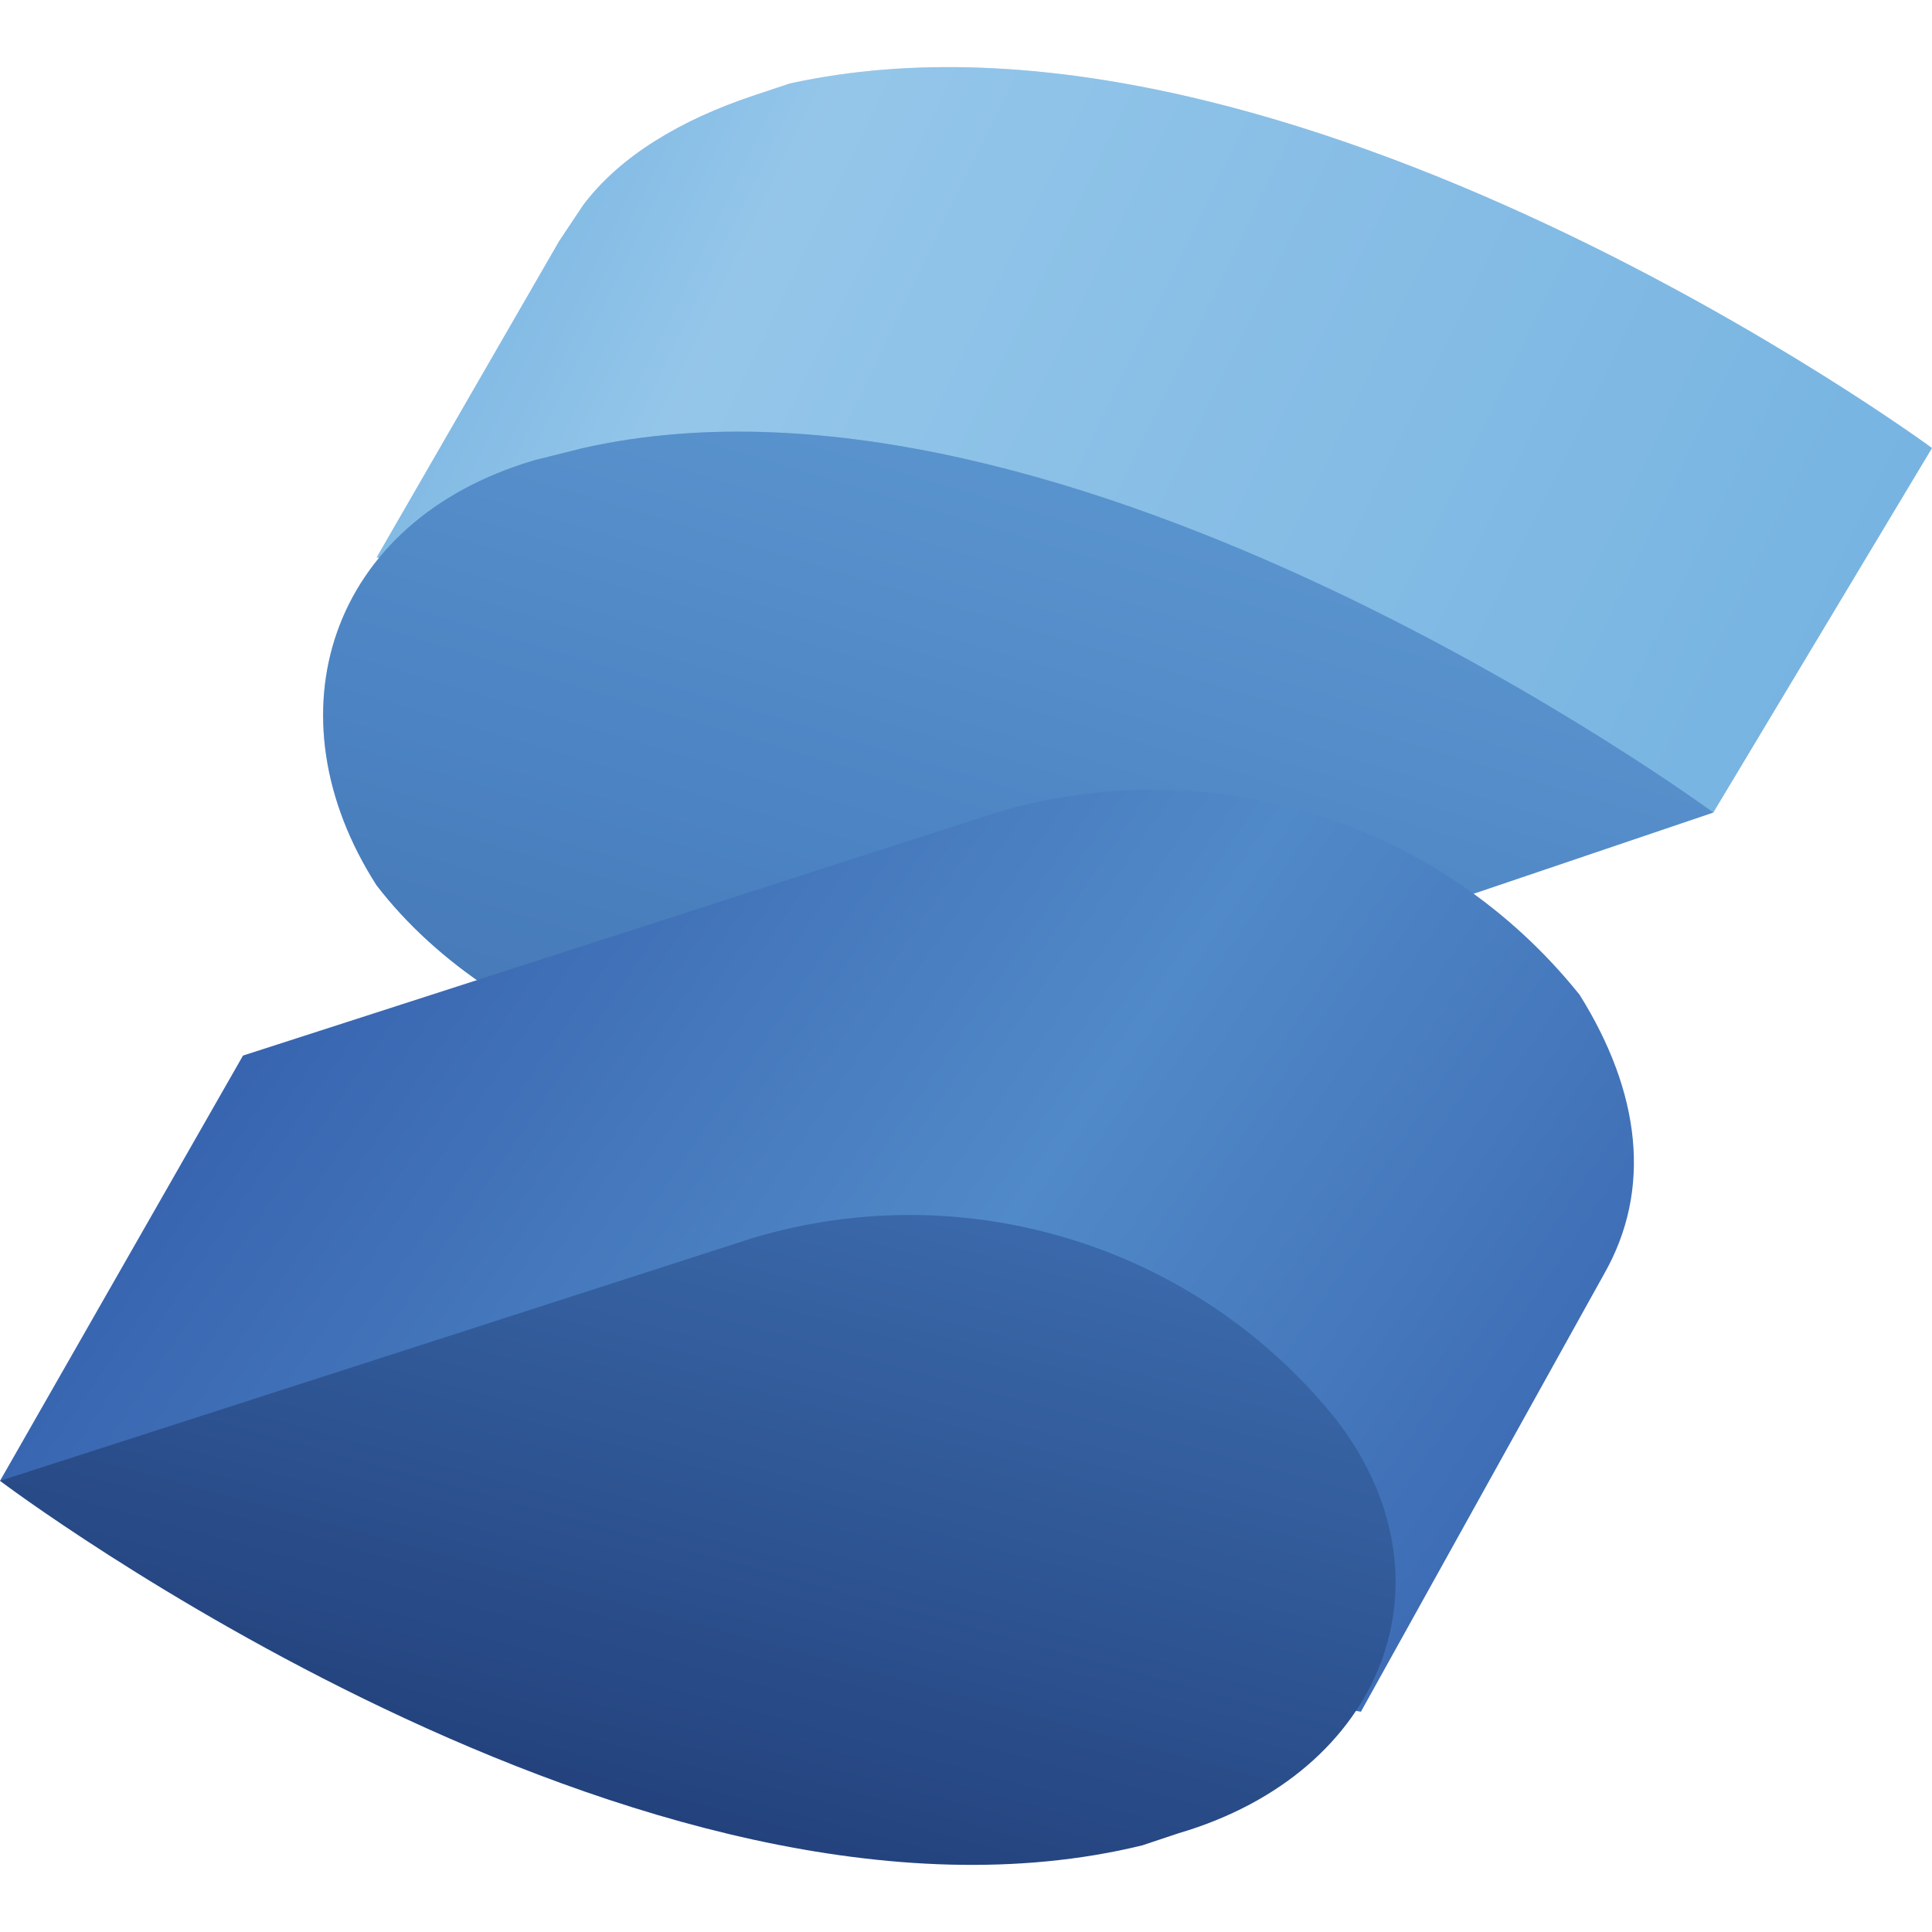
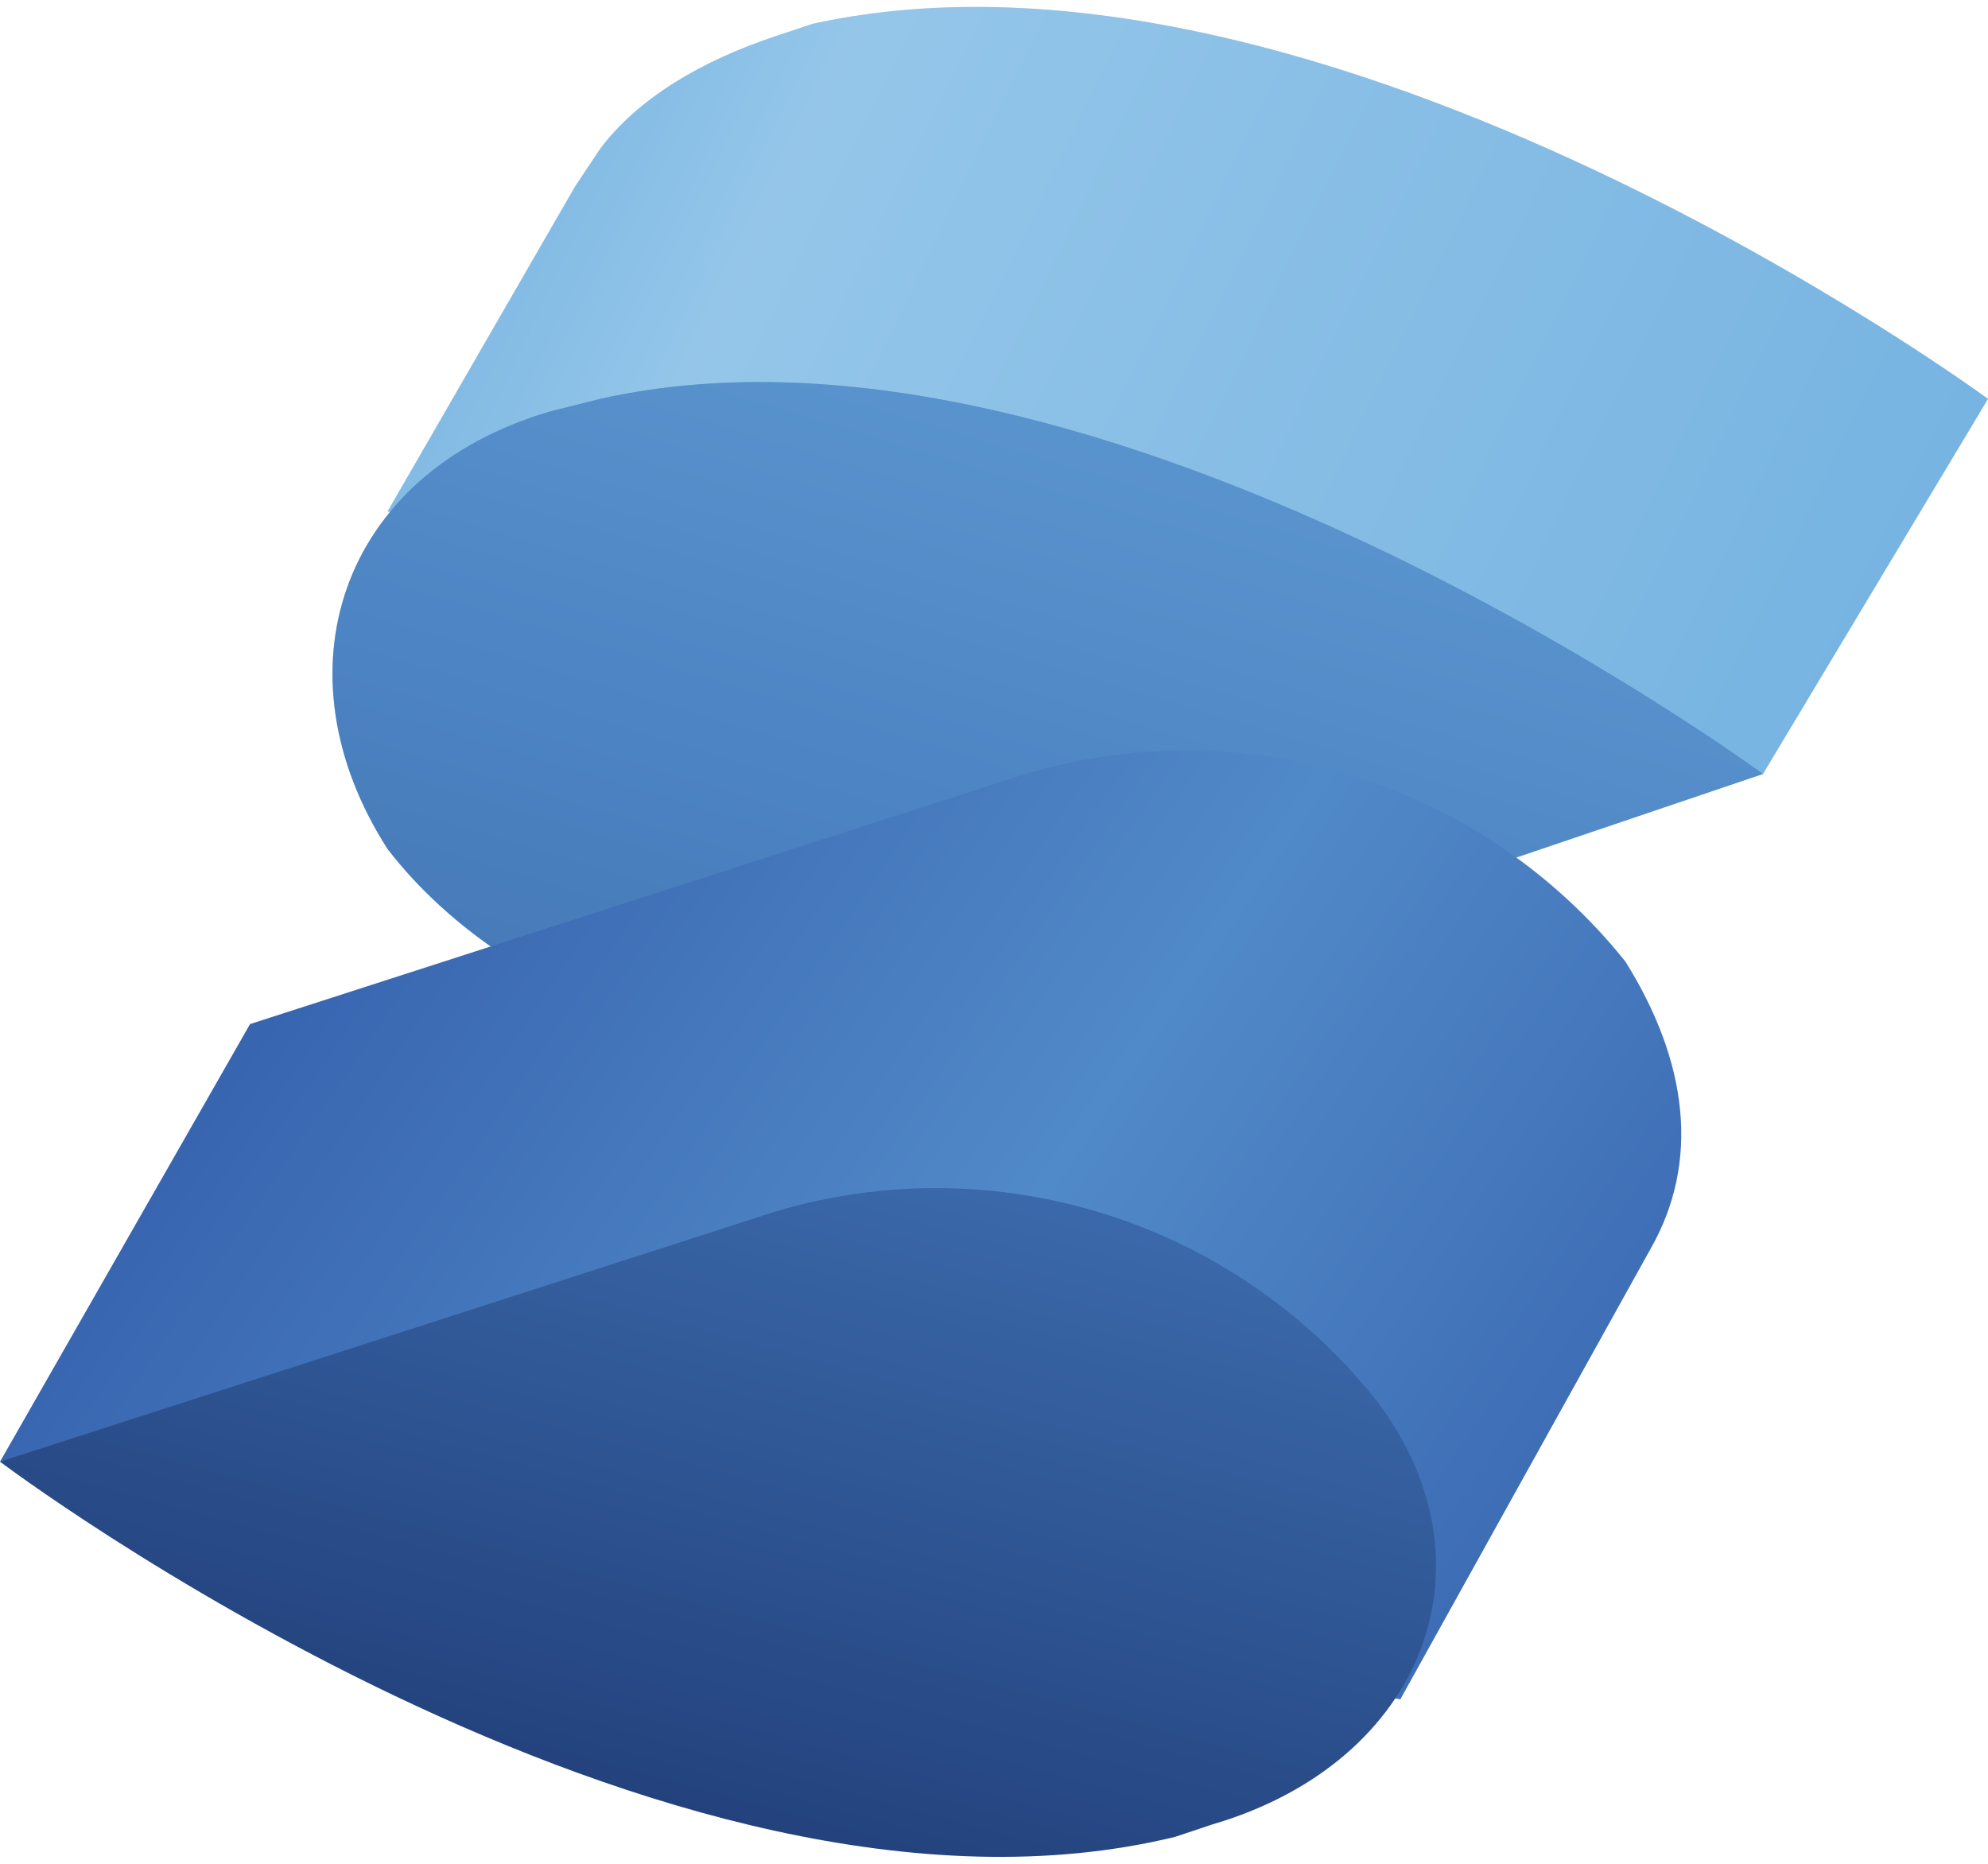
- <svg xmlns="http://www.w3.org/2000/svg" viewBox="0 0 128 128">
+ <svg xmlns="http://www.w3.org/2000/svg" viewBox="0 4 128 120" preserveAspectRatio="xMidYMid meet">
  <defs>
    <linearGradient id="a" x1="27.5" x2="152" y1="3" y2="63.5" gradientTransform="translate(-3.22 1.507) scale(.80503)" gradientUnits="userSpaceOnUse">
      <stop offset=".1" stop-color="#76b3e1" />
      <stop offset=".3" stop-color="#dcf2fd" />
      <stop offset="1" stop-color="#76b3e1" />
    </linearGradient>
    <linearGradient id="b" x1="95.8" x2="74" y1="32.6" y2="105.2" gradientTransform="translate(-3.22 1.507) scale(.80503)" gradientUnits="userSpaceOnUse">
      <stop offset="0" stop-color="#76b3e1" />
      <stop offset=".5" stop-color="#4377bb" />
      <stop offset="1" stop-color="#1f3b77" />
    </linearGradient>
    <linearGradient id="c" x1="18.4" x2="144.3" y1="64.2" y2="149.8" gradientTransform="translate(-3.22 1.507) scale(.80503)" gradientUnits="userSpaceOnUse">
      <stop offset="0" stop-color="#315aa9" />
      <stop offset=".5" stop-color="#518ac8" />
      <stop offset="1" stop-color="#315aa9" />
    </linearGradient>
    <linearGradient id="d" x1="75.2" x2="24.4" y1="74.5" y2="260.8" gradientTransform="translate(-3.22 1.507) scale(.80503)" gradientUnits="userSpaceOnUse">
      <stop offset="0" stop-color="#4377bb" />
      <stop offset=".5" stop-color="#1a336b" />
      <stop offset="1" stop-color="#1a336b" />
    </linearGradient>
  </defs>
  <path fill="#76b3e1" d="M128 29.683S85.333-1.713 52.327 5.532l-2.415.805c-4.83 1.61-8.855 4.025-11.27 7.245l-1.61 2.415-12.076 20.931 20.93 4.025c8.856 5.636 20.127 8.05 30.592 5.636l37.031 7.245z" />
  <path fill="url(#a)" d="M128 29.683S85.333-1.713 52.327 5.532l-2.415.805c-4.83 1.61-8.855 4.025-11.27 7.245l-1.61 2.415-12.076 20.931 20.93 4.025c8.856 5.636 20.127 8.05 30.592 5.636l37.031 7.245z" opacity=".3" />
  <path fill="#518ac8" d="m38.642 29.683-3.22.805C21.735 34.513 17.71 47.394 24.955 58.664c8.05 10.465 24.956 16.1 38.641 12.076l49.912-16.906S70.843 22.438 38.642 29.683z" />
  <path fill="url(#b)" d="m38.642 29.683-3.22.805C21.735 34.513 17.71 47.394 24.955 58.664c8.05 10.465 24.956 16.1 38.641 12.076l49.912-16.906S70.843 22.438 38.642 29.683z" opacity=".3" />
  <path fill="url(#c)" d="M104.654 65.91a36.226 36.226 0 0 0-38.641-12.076L16.1 69.934 0 98.111l90.164 15.295 16.1-28.981c3.22-5.635 2.415-12.075-1.61-18.516z" />
  <path fill="url(#d)" d="M88.553 94.085A36.226 36.226 0 0 0 49.912 82.01L0 98.11s42.667 32.202 75.673 24.152l2.415-.806c13.686-4.025 18.516-16.905 10.465-27.37z" />
</svg>
